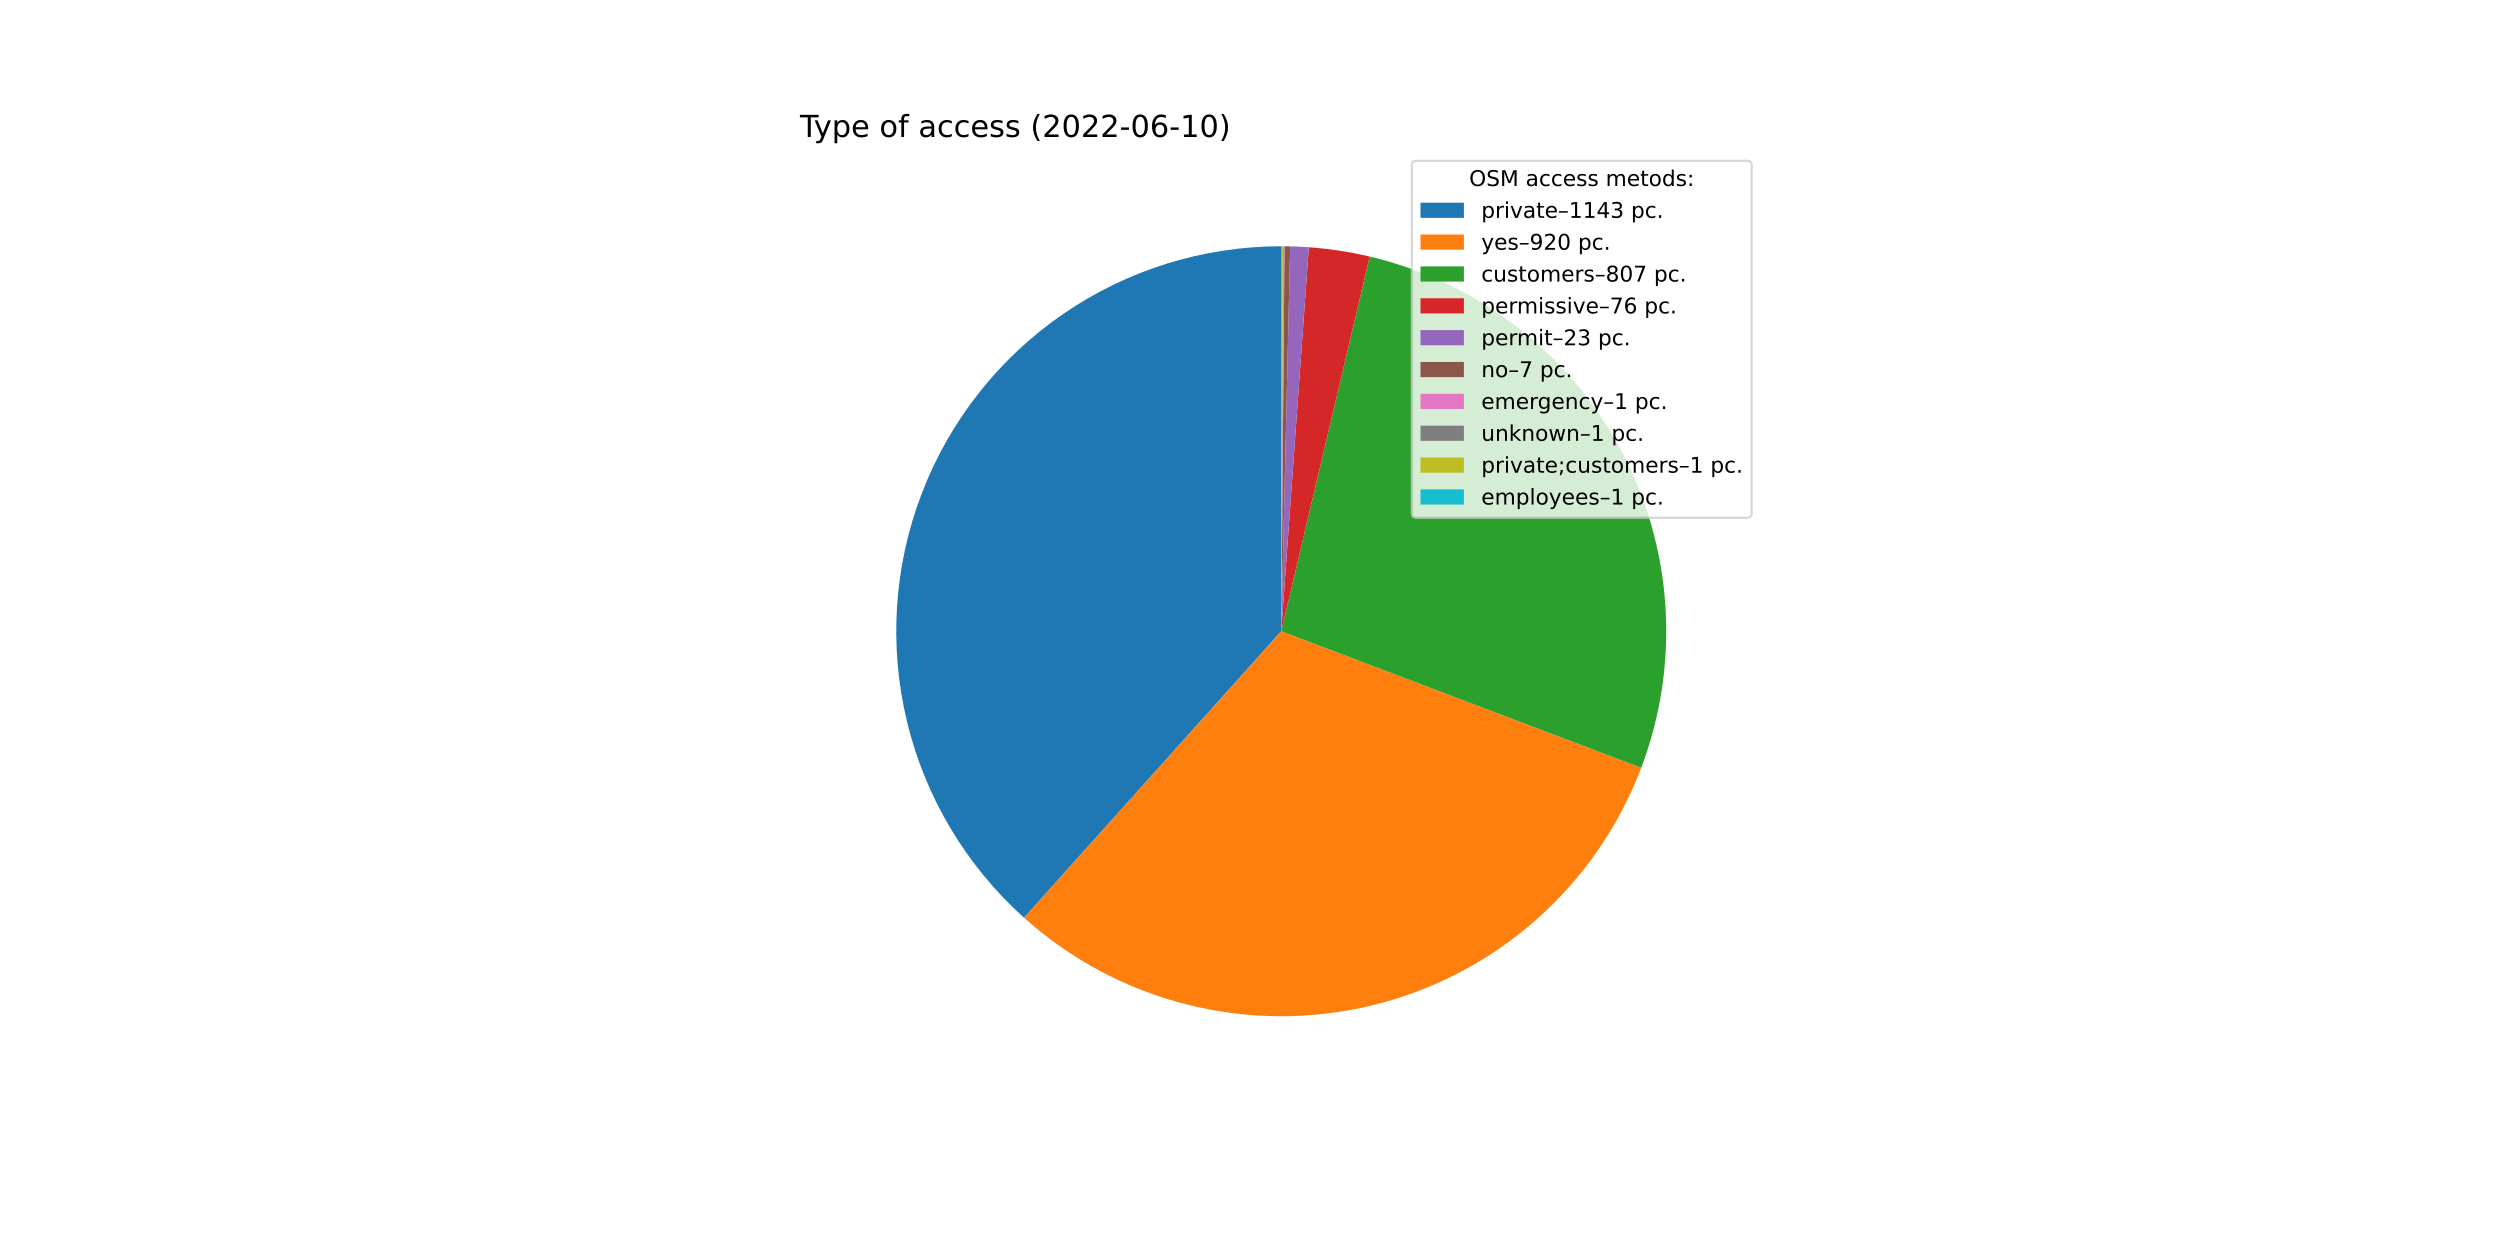
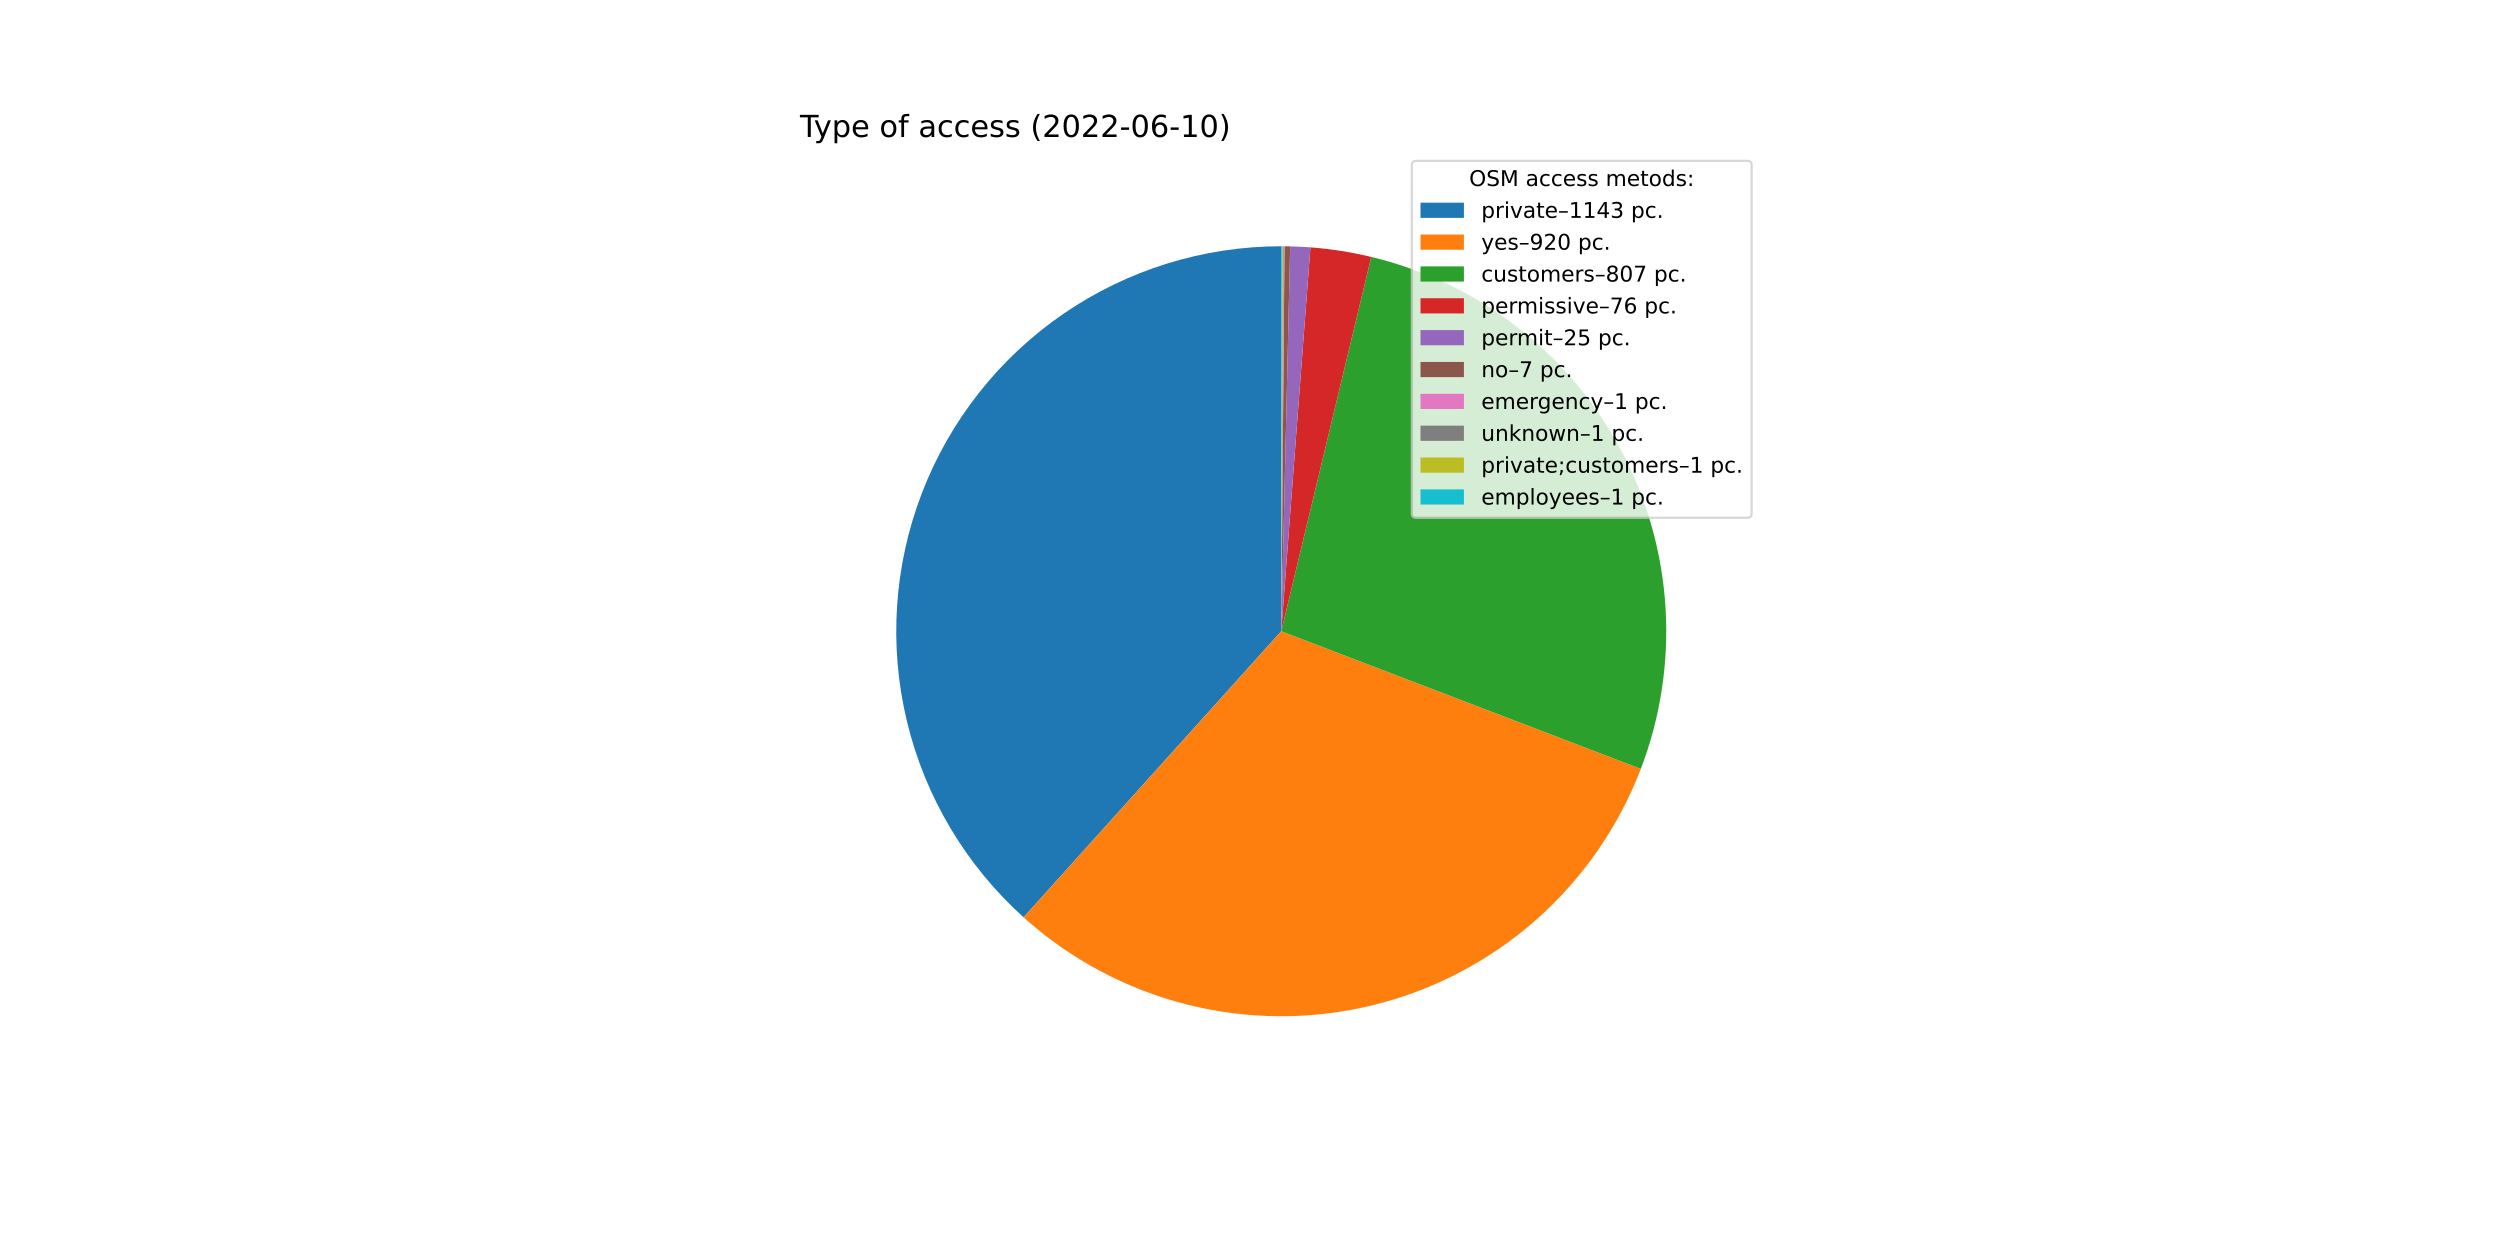
<svg xmlns="http://www.w3.org/2000/svg" xmlns:xlink="http://www.w3.org/1999/xlink" width="1152pt" height="576pt" viewBox="0 0 1152 576" version="1.1">
  <defs>
    <style type="text/css">*{stroke-linejoin: round; stroke-linecap: butt}</style>
  </defs>
  <g id="figure_1">
    <g id="patch_1">
      <path d="M 0 576  L 1152 576  L 1152 0  L 0 0  z " style="fill: #ffffff" />
    </g>
    <g id="axes_1">
      <g id="patch_2">
-         <path d="M 590.4 113.472  C 554.504 113.472 519.439 124.367 489.864 144.709  C 460.288 165.051 437.571 193.898 424.731 227.419  C 411.89 260.94 409.521 297.582 417.938 332.477  C 426.354 367.372 445.167 398.905 471.876 422.887  L 590.4 290.88  L 590.4 113.472  z " style="fill: #1f77b4" />
+         <path d="M 590.4 113.472  C 554.528 113.472 519.487 124.352 489.923 144.668  C 460.359 164.984 437.641 193.798 424.782 227.285  C 411.923 260.773 409.519 297.386 417.887 332.268  C 426.256 367.15 445.01 398.686 471.663 422.695  L 590.4 290.88  L 590.4 113.472  z " style="fill: #1f77b4" />
      </g>
      <g id="patch_3">
-         <path d="M 471.876 422.887  C 493.319 442.139 519.133 455.88 547.078 462.917  C 575.023 469.954 604.266 470.078 632.27 463.276  C 660.273 456.475 686.202 442.952 707.806 423.881  C 729.41 404.811 746.046 380.76 756.269 353.817  L 590.4 290.88  L 471.876 422.887  z " style="fill: #ff7f0e" />
+         <path d="M 471.663 422.695  C 493.06 441.969 518.832 455.746 546.744 462.833  C 574.656 469.919 603.879 470.104 631.879 463.371  C 659.878 456.638 685.822 443.187 707.461 424.185  C 729.1 405.183 745.79 381.195 756.085 354.3  L 590.4 290.88  L 471.663 422.695  z " style="fill: #ff7f0e" />
      </g>
      <g id="patch_4">
-         <path d="M 756.269 353.817  C 765.227 330.209 769.042 304.959 767.459 279.759  C 765.876 254.559 758.932 229.985 747.091 207.684  C 735.25 185.383 718.783 165.864 698.794 150.437  C 678.806 135.01 655.752 124.026 631.178 118.222  L 590.4 290.88  L 756.269 353.817  z " style="fill: #2ca02c" />
+         <path d="M 756.085 354.3  C 765.105 330.735 768.995 305.514 767.494 280.326  C 765.993 255.138 759.135 230.558 747.38 208.231  C 735.625 185.904 719.24 166.339 699.324 150.847  C 679.407 135.355 656.412 124.289 631.879 118.389  L 590.4 290.88  L 756.085 354.3  z " style="fill: #2ca02c" />
      </g>
      <g id="patch_5">
-         <path d="M 631.178 118.222  C 626.567 117.133 621.913 116.229 617.229 115.512  C 612.545 114.796 607.834 114.267 603.107 113.928  L 590.4 290.88  L 631.178 118.222  z " style="fill: #d62728" />
+         <path d="M 631.879 118.389  C 627.274 117.282 622.628 116.36 617.95 115.624  C 613.272 114.889 608.566 114.341 603.844 113.982  L 590.4 290.88  L 631.879 118.389  z " style="fill: #d62728" />
      </g>
      <g id="patch_6">
-         <path d="M 603.107 113.928  C 601.677 113.825 600.245 113.74 598.813 113.672  C 597.381 113.604 595.948 113.553 594.514 113.52  L 590.4 290.88  L 603.107 113.928  z " style="fill: #9467bd" />
+         <path d="M 603.844 113.982  C 602.291 113.864 600.736 113.767 599.181 113.689  C 597.625 113.612 596.069 113.556 594.511 113.52  L 590.4 290.88  L 603.844 113.982  z " style="fill: #9467bd" />
      </g>
      <g id="patch_7">
-         <path d="M 594.514 113.52  C 594.078 113.51 593.642 113.501 593.205 113.494  C 592.769 113.487 592.333 113.482 591.896 113.478  L 590.4 290.88  L 594.514 113.52  z " style="fill: #8c564b" />
+         <path d="M 594.511 113.52  C 594.075 113.51 593.639 113.501 593.203 113.494  C 592.767 113.487 592.331 113.482 591.895 113.478  L 590.4 290.88  L 594.511 113.52  z " style="fill: #8c564b" />
      </g>
      <g id="patch_8">
-         <path d="M 591.896 113.478  C 591.834 113.478 591.772 113.477 591.709 113.477  C 591.647 113.476 591.585 113.476 591.522 113.476  L 590.4 290.88  L 591.896 113.478  z " style="fill: #e377c2" />
+         <path d="M 591.895 113.478  C 591.833 113.478 591.771 113.477 591.708 113.477  C 591.646 113.476 591.584 113.476 591.521 113.476  L 590.4 290.88  L 591.895 113.478  z " style="fill: #e377c2" />
      </g>
      <g id="patch_9">
-         <path d="M 591.522 113.476  C 591.46 113.475 591.397 113.475 591.335 113.474  C 591.273 113.474 591.21 113.474 591.148 113.474  L 590.4 290.88  L 591.522 113.476  z " style="fill: #7f7f7f" />
+         <path d="M 591.521 113.476  C 591.459 113.475 591.397 113.475 591.334 113.474  C 591.272 113.474 591.21 113.474 591.148 113.474  L 590.4 290.88  L 591.521 113.476  z " style="fill: #7f7f7f" />
      </g>
      <g id="patch_10">
-         <path d="M 591.148 113.474  C 591.086 113.473 591.023 113.473 590.961 113.473  C 590.899 113.473 590.836 113.473 590.774 113.472  L 590.4 290.88  L 591.148 113.474  z " style="fill: #bcbd22" />
+         <path d="M 591.148 113.474  C 591.085 113.473 591.023 113.473 590.961 113.473  C 590.898 113.473 590.836 113.473 590.774 113.472  L 590.4 290.88  L 591.148 113.474  z " style="fill: #bcbd22" />
      </g>
      <g id="patch_11">
-         <path d="M 590.774 113.472  C 590.712 113.472 590.649 113.472 590.587 113.472  C 590.525 113.472 590.462 113.472 590.4 113.472  L 590.4 290.88  L 590.774 113.472  z " style="fill: #17becf" />
+         <path d="M 590.774 113.472  C 590.711 113.472 590.649 113.472 590.587 113.472  C 590.525 113.472 590.462 113.472 590.4 113.472  L 590.4 290.88  L 590.774 113.472  z " style="fill: #17becf" />
      </g>
      <g id="matplotlib.axis_1" />
      <g id="matplotlib.axis_2" />
      <g id="text_1">
        <g transform="translate(368.64 63.12)scale(0.14 -0.14)">
          <defs>
            <path id="DejaVuSans-54" d="M -19 4666  L 3928 4666  L 3928 4134  L 2272 4134  L 2272 0  L 1638 0  L 1638 4134  L -19 4134  L -19 4666  z " transform="scale(0.015625)" />
            <path id="DejaVuSans-79" d="M 2059 -325  Q 1816 -950 1584 -1140  Q 1353 -1331 966 -1331  L 506 -1331  L 506 -850  L 844 -850  Q 1081 -850 1212 -737  Q 1344 -625 1503 -206  L 1606 56  L 191 3500  L 800 3500  L 1894 763  L 2988 3500  L 3597 3500  L 2059 -325  z " transform="scale(0.015625)" />
            <path id="DejaVuSans-70" d="M 1159 525  L 1159 -1331  L 581 -1331  L 581 3500  L 1159 3500  L 1159 2969  Q 1341 3281 1617 3432  Q 1894 3584 2278 3584  Q 2916 3584 3314 3078  Q 3713 2572 3713 1747  Q 3713 922 3314 415  Q 2916 -91 2278 -91  Q 1894 -91 1617 61  Q 1341 213 1159 525  z M 3116 1747  Q 3116 2381 2855 2742  Q 2594 3103 2138 3103  Q 1681 3103 1420 2742  Q 1159 2381 1159 1747  Q 1159 1113 1420 752  Q 1681 391 2138 391  Q 2594 391 2855 752  Q 3116 1113 3116 1747  z " transform="scale(0.015625)" />
            <path id="DejaVuSans-65" d="M 3597 1894  L 3597 1613  L 953 1613  Q 991 1019 1311 708  Q 1631 397 2203 397  Q 2534 397 2845 478  Q 3156 559 3463 722  L 3463 178  Q 3153 47 2828 -22  Q 2503 -91 2169 -91  Q 1331 -91 842 396  Q 353 884 353 1716  Q 353 2575 817 3079  Q 1281 3584 2069 3584  Q 2775 3584 3186 3129  Q 3597 2675 3597 1894  z M 3022 2063  Q 3016 2534 2758 2815  Q 2500 3097 2075 3097  Q 1594 3097 1305 2825  Q 1016 2553 972 2059  L 3022 2063  z " transform="scale(0.015625)" />
            <path id="DejaVuSans-20" transform="scale(0.015625)" />
            <path id="DejaVuSans-6f" d="M 1959 3097  Q 1497 3097 1228 2736  Q 959 2375 959 1747  Q 959 1119 1226 758  Q 1494 397 1959 397  Q 2419 397 2687 759  Q 2956 1122 2956 1747  Q 2956 2369 2687 2733  Q 2419 3097 1959 3097  z M 1959 3584  Q 2709 3584 3137 3096  Q 3566 2609 3566 1747  Q 3566 888 3137 398  Q 2709 -91 1959 -91  Q 1206 -91 779 398  Q 353 888 353 1747  Q 353 2609 779 3096  Q 1206 3584 1959 3584  z " transform="scale(0.015625)" />
            <path id="DejaVuSans-66" d="M 2375 4863  L 2375 4384  L 1825 4384  Q 1516 4384 1395 4259  Q 1275 4134 1275 3809  L 1275 3500  L 2222 3500  L 2222 3053  L 1275 3053  L 1275 0  L 697 0  L 697 3053  L 147 3053  L 147 3500  L 697 3500  L 697 3744  Q 697 4328 969 4595  Q 1241 4863 1831 4863  L 2375 4863  z " transform="scale(0.015625)" />
            <path id="DejaVuSans-61" d="M 2194 1759  Q 1497 1759 1228 1600  Q 959 1441 959 1056  Q 959 750 1161 570  Q 1363 391 1709 391  Q 2188 391 2477 730  Q 2766 1069 2766 1631  L 2766 1759  L 2194 1759  z M 3341 1997  L 3341 0  L 2766 0  L 2766 531  Q 2569 213 2275 61  Q 1981 -91 1556 -91  Q 1019 -91 701 211  Q 384 513 384 1019  Q 384 1609 779 1909  Q 1175 2209 1959 2209  L 2766 2209  L 2766 2266  Q 2766 2663 2505 2880  Q 2244 3097 1772 3097  Q 1472 3097 1187 3025  Q 903 2953 641 2809  L 641 3341  Q 956 3463 1253 3523  Q 1550 3584 1831 3584  Q 2591 3584 2966 3190  Q 3341 2797 3341 1997  z " transform="scale(0.015625)" />
            <path id="DejaVuSans-63" d="M 3122 3366  L 3122 2828  Q 2878 2963 2633 3030  Q 2388 3097 2138 3097  Q 1578 3097 1268 2742  Q 959 2388 959 1747  Q 959 1106 1268 751  Q 1578 397 2138 397  Q 2388 397 2633 464  Q 2878 531 3122 666  L 3122 134  Q 2881 22 2623 -34  Q 2366 -91 2075 -91  Q 1284 -91 818 406  Q 353 903 353 1747  Q 353 2603 823 3093  Q 1294 3584 2113 3584  Q 2378 3584 2631 3529  Q 2884 3475 3122 3366  z " transform="scale(0.015625)" />
            <path id="DejaVuSans-73" d="M 2834 3397  L 2834 2853  Q 2591 2978 2328 3040  Q 2066 3103 1784 3103  Q 1356 3103 1142 2972  Q 928 2841 928 2578  Q 928 2378 1081 2264  Q 1234 2150 1697 2047  L 1894 2003  Q 2506 1872 2764 1633  Q 3022 1394 3022 966  Q 3022 478 2636 193  Q 2250 -91 1575 -91  Q 1294 -91 989 -36  Q 684 19 347 128  L 347 722  Q 666 556 975 473  Q 1284 391 1588 391  Q 1994 391 2212 530  Q 2431 669 2431 922  Q 2431 1156 2273 1281  Q 2116 1406 1581 1522  L 1381 1569  Q 847 1681 609 1914  Q 372 2147 372 2553  Q 372 3047 722 3315  Q 1072 3584 1716 3584  Q 2034 3584 2315 3537  Q 2597 3491 2834 3397  z " transform="scale(0.015625)" />
            <path id="DejaVuSans-28" d="M 1984 4856  Q 1566 4138 1362 3434  Q 1159 2731 1159 2009  Q 1159 1288 1364 580  Q 1569 -128 1984 -844  L 1484 -844  Q 1016 -109 783 600  Q 550 1309 550 2009  Q 550 2706 781 3412  Q 1013 4119 1484 4856  L 1984 4856  z " transform="scale(0.015625)" />
            <path id="DejaVuSans-32" d="M 1228 531  L 3431 531  L 3431 0  L 469 0  L 469 531  Q 828 903 1448 1529  Q 2069 2156 2228 2338  Q 2531 2678 2651 2914  Q 2772 3150 2772 3378  Q 2772 3750 2511 3984  Q 2250 4219 1831 4219  Q 1534 4219 1204 4116  Q 875 4013 500 3803  L 500 4441  Q 881 4594 1212 4672  Q 1544 4750 1819 4750  Q 2544 4750 2975 4387  Q 3406 4025 3406 3419  Q 3406 3131 3298 2873  Q 3191 2616 2906 2266  Q 2828 2175 2409 1742  Q 1991 1309 1228 531  z " transform="scale(0.015625)" />
            <path id="DejaVuSans-30" d="M 2034 4250  Q 1547 4250 1301 3770  Q 1056 3291 1056 2328  Q 1056 1369 1301 889  Q 1547 409 2034 409  Q 2525 409 2770 889  Q 3016 1369 3016 2328  Q 3016 3291 2770 3770  Q 2525 4250 2034 4250  z M 2034 4750  Q 2819 4750 3233 4129  Q 3647 3509 3647 2328  Q 3647 1150 3233 529  Q 2819 -91 2034 -91  Q 1250 -91 836 529  Q 422 1150 422 2328  Q 422 3509 836 4129  Q 1250 4750 2034 4750  z " transform="scale(0.015625)" />
            <path id="DejaVuSans-2d" d="M 313 2009  L 1997 2009  L 1997 1497  L 313 1497  L 313 2009  z " transform="scale(0.015625)" />
            <path id="DejaVuSans-36" d="M 2113 2584  Q 1688 2584 1439 2293  Q 1191 2003 1191 1497  Q 1191 994 1439 701  Q 1688 409 2113 409  Q 2538 409 2786 701  Q 3034 994 3034 1497  Q 3034 2003 2786 2293  Q 2538 2584 2113 2584  z M 3366 4563  L 3366 3988  Q 3128 4100 2886 4159  Q 2644 4219 2406 4219  Q 1781 4219 1451 3797  Q 1122 3375 1075 2522  Q 1259 2794 1537 2939  Q 1816 3084 2150 3084  Q 2853 3084 3261 2657  Q 3669 2231 3669 1497  Q 3669 778 3244 343  Q 2819 -91 2113 -91  Q 1303 -91 875 529  Q 447 1150 447 2328  Q 447 3434 972 4092  Q 1497 4750 2381 4750  Q 2619 4750 2861 4703  Q 3103 4656 3366 4563  z " transform="scale(0.015625)" />
            <path id="DejaVuSans-31" d="M 794 531  L 1825 531  L 1825 4091  L 703 3866  L 703 4441  L 1819 4666  L 2450 4666  L 2450 531  L 3481 531  L 3481 0  L 794 0  L 794 531  z " transform="scale(0.015625)" />
            <path id="DejaVuSans-29" d="M 513 4856  L 1013 4856  Q 1481 4119 1714 3412  Q 1947 2706 1947 2009  Q 1947 1309 1714 600  Q 1481 -109 1013 -844  L 513 -844  Q 928 -128 1133 580  Q 1338 1288 1338 2009  Q 1338 2731 1133 3434  Q 928 4138 513 4856  z " transform="scale(0.015625)" />
          </defs>
          <use xlink:href="#DejaVuSans-54" />
          <use xlink:href="#DejaVuSans-79" x="45.459" />
          <use xlink:href="#DejaVuSans-70" x="104.639" />
          <use xlink:href="#DejaVuSans-65" x="168.115" />
          <use xlink:href="#DejaVuSans-20" x="229.639" />
          <use xlink:href="#DejaVuSans-6f" x="261.426" />
          <use xlink:href="#DejaVuSans-66" x="322.607" />
          <use xlink:href="#DejaVuSans-20" x="357.812" />
          <use xlink:href="#DejaVuSans-61" x="389.6" />
          <use xlink:href="#DejaVuSans-63" x="450.879" />
          <use xlink:href="#DejaVuSans-63" x="505.859" />
          <use xlink:href="#DejaVuSans-65" x="560.84" />
          <use xlink:href="#DejaVuSans-73" x="622.363" />
          <use xlink:href="#DejaVuSans-73" x="674.463" />
          <use xlink:href="#DejaVuSans-20" x="726.562" />
          <use xlink:href="#DejaVuSans-28" x="758.35" />
          <use xlink:href="#DejaVuSans-32" x="797.363" />
          <use xlink:href="#DejaVuSans-30" x="860.986" />
          <use xlink:href="#DejaVuSans-32" x="924.609" />
          <use xlink:href="#DejaVuSans-32" x="988.232" />
          <use xlink:href="#DejaVuSans-2d" x="1051.855" />
          <use xlink:href="#DejaVuSans-30" x="1087.939" />
          <use xlink:href="#DejaVuSans-36" x="1151.562" />
          <use xlink:href="#DejaVuSans-2d" x="1215.186" />
          <use xlink:href="#DejaVuSans-31" x="1251.27" />
          <use xlink:href="#DejaVuSans-30" x="1314.893" />
          <use xlink:href="#DejaVuSans-29" x="1378.516" />
        </g>
      </g>
      <g id="legend_1">
        <g id="patch_12">
          <path d="M 652.569 238.579  L 805.16 238.579  Q 807.16 238.579 807.16 236.579  L 807.16 76.12  Q 807.16 74.12 805.16 74.12  L 652.569 74.12  Q 650.569 74.12 650.569 76.12  L 650.569 236.579  Q 650.569 238.579 652.569 238.579  z " style="fill: #ffffff; opacity: 0.8; stroke: #cccccc; stroke-linejoin: miter" />
        </g>
        <g id="text_2">
          <g transform="translate(676.9842 85.71844)scale(0.1 -0.1)">
            <defs>
              <path id="DejaVuSans-4f" d="M 2522 4238  Q 1834 4238 1429 3725  Q 1025 3213 1025 2328  Q 1025 1447 1429 934  Q 1834 422 2522 422  Q 3209 422 3611 934  Q 4013 1447 4013 2328  Q 4013 3213 3611 3725  Q 3209 4238 2522 4238  z M 2522 4750  Q 3503 4750 4090 4092  Q 4678 3434 4678 2328  Q 4678 1225 4090 567  Q 3503 -91 2522 -91  Q 1538 -91 948 565  Q 359 1222 359 2328  Q 359 3434 948 4092  Q 1538 4750 2522 4750  z " transform="scale(0.015625)" />
              <path id="DejaVuSans-53" d="M 3425 4513  L 3425 3897  Q 3066 4069 2747 4153  Q 2428 4238 2131 4238  Q 1616 4238 1336 4038  Q 1056 3838 1056 3469  Q 1056 3159 1242 3001  Q 1428 2844 1947 2747  L 2328 2669  Q 3034 2534 3370 2195  Q 3706 1856 3706 1288  Q 3706 609 3251 259  Q 2797 -91 1919 -91  Q 1588 -91 1214 -16  Q 841 59 441 206  L 441 856  Q 825 641 1194 531  Q 1563 422 1919 422  Q 2459 422 2753 634  Q 3047 847 3047 1241  Q 3047 1584 2836 1778  Q 2625 1972 2144 2069  L 1759 2144  Q 1053 2284 737 2584  Q 422 2884 422 3419  Q 422 4038 858 4394  Q 1294 4750 2059 4750  Q 2388 4750 2728 4690  Q 3069 4631 3425 4513  z " transform="scale(0.015625)" />
              <path id="DejaVuSans-4d" d="M 628 4666  L 1569 4666  L 2759 1491  L 3956 4666  L 4897 4666  L 4897 0  L 4281 0  L 4281 4097  L 3078 897  L 2444 897  L 1241 4097  L 1241 0  L 628 0  L 628 4666  z " transform="scale(0.015625)" />
              <path id="DejaVuSans-6d" d="M 3328 2828  Q 3544 3216 3844 3400  Q 4144 3584 4550 3584  Q 5097 3584 5394 3201  Q 5691 2819 5691 2113  L 5691 0  L 5113 0  L 5113 2094  Q 5113 2597 4934 2840  Q 4756 3084 4391 3084  Q 3944 3084 3684 2787  Q 3425 2491 3425 1978  L 3425 0  L 2847 0  L 2847 2094  Q 2847 2600 2669 2842  Q 2491 3084 2119 3084  Q 1678 3084 1418 2786  Q 1159 2488 1159 1978  L 1159 0  L 581 0  L 581 3500  L 1159 3500  L 1159 2956  Q 1356 3278 1631 3431  Q 1906 3584 2284 3584  Q 2666 3584 2933 3390  Q 3200 3197 3328 2828  z " transform="scale(0.015625)" />
              <path id="DejaVuSans-74" d="M 1172 4494  L 1172 3500  L 2356 3500  L 2356 3053  L 1172 3053  L 1172 1153  Q 1172 725 1289 603  Q 1406 481 1766 481  L 2356 481  L 2356 0  L 1766 0  Q 1100 0 847 248  Q 594 497 594 1153  L 594 3053  L 172 3053  L 172 3500  L 594 3500  L 594 4494  L 1172 4494  z " transform="scale(0.015625)" />
              <path id="DejaVuSans-64" d="M 2906 2969  L 2906 4863  L 3481 4863  L 3481 0  L 2906 0  L 2906 525  Q 2725 213 2448 61  Q 2172 -91 1784 -91  Q 1150 -91 751 415  Q 353 922 353 1747  Q 353 2572 751 3078  Q 1150 3584 1784 3584  Q 2172 3584 2448 3432  Q 2725 3281 2906 2969  z M 947 1747  Q 947 1113 1208 752  Q 1469 391 1925 391  Q 2381 391 2643 752  Q 2906 1113 2906 1747  Q 2906 2381 2643 2742  Q 2381 3103 1925 3103  Q 1469 3103 1208 2742  Q 947 2381 947 1747  z " transform="scale(0.015625)" />
              <path id="DejaVuSans-3a" d="M 750 794  L 1409 794  L 1409 0  L 750 0  L 750 794  z M 750 3309  L 1409 3309  L 1409 2516  L 750 2516  L 750 3309  z " transform="scale(0.015625)" />
            </defs>
            <use xlink:href="#DejaVuSans-4f" />
            <use xlink:href="#DejaVuSans-53" x="78.711" />
            <use xlink:href="#DejaVuSans-4d" x="142.188" />
            <use xlink:href="#DejaVuSans-20" x="228.467" />
            <use xlink:href="#DejaVuSans-61" x="260.254" />
            <use xlink:href="#DejaVuSans-63" x="321.533" />
            <use xlink:href="#DejaVuSans-63" x="376.514" />
            <use xlink:href="#DejaVuSans-65" x="431.494" />
            <use xlink:href="#DejaVuSans-73" x="493.018" />
            <use xlink:href="#DejaVuSans-73" x="545.117" />
            <use xlink:href="#DejaVuSans-20" x="597.217" />
            <use xlink:href="#DejaVuSans-6d" x="629.004" />
            <use xlink:href="#DejaVuSans-65" x="726.416" />
            <use xlink:href="#DejaVuSans-74" x="787.939" />
            <use xlink:href="#DejaVuSans-6f" x="827.148" />
            <use xlink:href="#DejaVuSans-64" x="888.33" />
            <use xlink:href="#DejaVuSans-73" x="951.807" />
            <use xlink:href="#DejaVuSans-3a" x="1003.906" />
          </g>
        </g>
        <g id="patch_13">
          <path d="M 654.569 100.397  L 674.569 100.397  L 674.569 93.397  L 654.569 93.397  z " style="fill: #1f77b4" />
        </g>
        <g id="text_3">
          <g transform="translate(682.5694 100.3966)scale(0.1 -0.1)">
            <defs>
              <path id="DejaVuSans-72" d="M 2631 2963  Q 2534 3019 2420 3045  Q 2306 3072 2169 3072  Q 1681 3072 1420 2755  Q 1159 2438 1159 1844  L 1159 0  L 581 0  L 581 3500  L 1159 3500  L 1159 2956  Q 1341 3275 1631 3429  Q 1922 3584 2338 3584  Q 2397 3584 2469 3576  Q 2541 3569 2628 3553  L 2631 2963  z " transform="scale(0.015625)" />
              <path id="DejaVuSans-69" d="M 603 3500  L 1178 3500  L 1178 0  L 603 0  L 603 3500  z M 603 4863  L 1178 4863  L 1178 4134  L 603 4134  L 603 4863  z " transform="scale(0.015625)" />
              <path id="DejaVuSans-76" d="M 191 3500  L 800 3500  L 1894 563  L 2988 3500  L 3597 3500  L 2284 0  L 1503 0  L 191 3500  z " transform="scale(0.015625)" />
              <path id="DejaVuSans-2013" d="M 313 1978  L 2888 1978  L 2888 1528  L 313 1528  L 313 1978  z " transform="scale(0.015625)" />
              <path id="DejaVuSans-34" d="M 2419 4116  L 825 1625  L 2419 1625  L 2419 4116  z M 2253 4666  L 3047 4666  L 3047 1625  L 3713 1625  L 3713 1100  L 3047 1100  L 3047 0  L 2419 0  L 2419 1100  L 313 1100  L 313 1709  L 2253 4666  z " transform="scale(0.015625)" />
              <path id="DejaVuSans-33" d="M 2597 2516  Q 3050 2419 3304 2112  Q 3559 1806 3559 1356  Q 3559 666 3084 287  Q 2609 -91 1734 -91  Q 1441 -91 1130 -33  Q 819 25 488 141  L 488 750  Q 750 597 1062 519  Q 1375 441 1716 441  Q 2309 441 2620 675  Q 2931 909 2931 1356  Q 2931 1769 2642 2001  Q 2353 2234 1838 2234  L 1294 2234  L 1294 2753  L 1863 2753  Q 2328 2753 2575 2939  Q 2822 3125 2822 3475  Q 2822 3834 2567 4026  Q 2313 4219 1838 4219  Q 1578 4219 1281 4162  Q 984 4106 628 3988  L 628 4550  Q 988 4650 1302 4700  Q 1616 4750 1894 4750  Q 2613 4750 3031 4423  Q 3450 4097 3450 3541  Q 3450 3153 3228 2886  Q 3006 2619 2597 2516  z " transform="scale(0.015625)" />
              <path id="DejaVuSans-2e" d="M 684 794  L 1344 794  L 1344 0  L 684 0  L 684 794  z " transform="scale(0.015625)" />
            </defs>
            <use xlink:href="#DejaVuSans-70" />
            <use xlink:href="#DejaVuSans-72" x="63.477" />
            <use xlink:href="#DejaVuSans-69" x="104.59" />
            <use xlink:href="#DejaVuSans-76" x="132.373" />
            <use xlink:href="#DejaVuSans-61" x="191.553" />
            <use xlink:href="#DejaVuSans-74" x="252.832" />
            <use xlink:href="#DejaVuSans-65" x="292.041" />
            <use xlink:href="#DejaVuSans-2013" x="353.564" />
            <use xlink:href="#DejaVuSans-31" x="403.564" />
            <use xlink:href="#DejaVuSans-31" x="467.188" />
            <use xlink:href="#DejaVuSans-34" x="530.811" />
            <use xlink:href="#DejaVuSans-33" x="594.434" />
            <use xlink:href="#DejaVuSans-20" x="658.057" />
            <use xlink:href="#DejaVuSans-70" x="689.844" />
            <use xlink:href="#DejaVuSans-63" x="753.32" />
            <use xlink:href="#DejaVuSans-2e" x="808.301" />
          </g>
        </g>
        <g id="patch_14">
          <path d="M 654.569 115.075  L 674.569 115.075  L 674.569 108.075  L 654.569 108.075  z " style="fill: #ff7f0e" />
        </g>
        <g id="text_4">
          <g transform="translate(682.5694 115.0747)scale(0.1 -0.1)">
            <defs>
              <path id="DejaVuSans-39" d="M 703 97  L 703 672  Q 941 559 1184 500  Q 1428 441 1663 441  Q 2288 441 2617 861  Q 2947 1281 2994 2138  Q 2813 1869 2534 1725  Q 2256 1581 1919 1581  Q 1219 1581 811 2004  Q 403 2428 403 3163  Q 403 3881 828 4315  Q 1253 4750 1959 4750  Q 2769 4750 3195 4129  Q 3622 3509 3622 2328  Q 3622 1225 3098 567  Q 2575 -91 1691 -91  Q 1453 -91 1209 -44  Q 966 3 703 97  z M 1959 2075  Q 2384 2075 2632 2365  Q 2881 2656 2881 3163  Q 2881 3666 2632 3958  Q 2384 4250 1959 4250  Q 1534 4250 1286 3958  Q 1038 3666 1038 3163  Q 1038 2656 1286 2365  Q 1534 2075 1959 2075  z " transform="scale(0.015625)" />
            </defs>
            <use xlink:href="#DejaVuSans-79" />
            <use xlink:href="#DejaVuSans-65" x="59.18" />
            <use xlink:href="#DejaVuSans-73" x="120.703" />
            <use xlink:href="#DejaVuSans-2013" x="172.803" />
            <use xlink:href="#DejaVuSans-39" x="222.803" />
            <use xlink:href="#DejaVuSans-32" x="286.426" />
            <use xlink:href="#DejaVuSans-30" x="350.049" />
            <use xlink:href="#DejaVuSans-20" x="413.672" />
            <use xlink:href="#DejaVuSans-70" x="445.459" />
            <use xlink:href="#DejaVuSans-63" x="508.936" />
            <use xlink:href="#DejaVuSans-2e" x="563.916" />
          </g>
        </g>
        <g id="patch_15">
          <path d="M 654.569 129.753  L 674.569 129.753  L 674.569 122.753  L 654.569 122.753  z " style="fill: #2ca02c" />
        </g>
        <g id="text_5">
          <g transform="translate(682.5694 129.7528)scale(0.1 -0.1)">
            <defs>
              <path id="DejaVuSans-75" d="M 544 1381  L 544 3500  L 1119 3500  L 1119 1403  Q 1119 906 1312 657  Q 1506 409 1894 409  Q 2359 409 2629 706  Q 2900 1003 2900 1516  L 2900 3500  L 3475 3500  L 3475 0  L 2900 0  L 2900 538  Q 2691 219 2414 64  Q 2138 -91 1772 -91  Q 1169 -91 856 284  Q 544 659 544 1381  z M 1991 3584  L 1991 3584  z " transform="scale(0.015625)" />
              <path id="DejaVuSans-38" d="M 2034 2216  Q 1584 2216 1326 1975  Q 1069 1734 1069 1313  Q 1069 891 1326 650  Q 1584 409 2034 409  Q 2484 409 2743 651  Q 3003 894 3003 1313  Q 3003 1734 2745 1975  Q 2488 2216 2034 2216  z M 1403 2484  Q 997 2584 770 2862  Q 544 3141 544 3541  Q 544 4100 942 4425  Q 1341 4750 2034 4750  Q 2731 4750 3128 4425  Q 3525 4100 3525 3541  Q 3525 3141 3298 2862  Q 3072 2584 2669 2484  Q 3125 2378 3379 2068  Q 3634 1759 3634 1313  Q 3634 634 3220 271  Q 2806 -91 2034 -91  Q 1263 -91 848 271  Q 434 634 434 1313  Q 434 1759 690 2068  Q 947 2378 1403 2484  z M 1172 3481  Q 1172 3119 1398 2916  Q 1625 2713 2034 2713  Q 2441 2713 2670 2916  Q 2900 3119 2900 3481  Q 2900 3844 2670 4047  Q 2441 4250 2034 4250  Q 1625 4250 1398 4047  Q 1172 3844 1172 3481  z " transform="scale(0.015625)" />
              <path id="DejaVuSans-37" d="M 525 4666  L 3525 4666  L 3525 4397  L 1831 0  L 1172 0  L 2766 4134  L 525 4134  L 525 4666  z " transform="scale(0.015625)" />
            </defs>
            <use xlink:href="#DejaVuSans-63" />
            <use xlink:href="#DejaVuSans-75" x="54.98" />
            <use xlink:href="#DejaVuSans-73" x="118.359" />
            <use xlink:href="#DejaVuSans-74" x="170.459" />
            <use xlink:href="#DejaVuSans-6f" x="209.668" />
            <use xlink:href="#DejaVuSans-6d" x="270.85" />
            <use xlink:href="#DejaVuSans-65" x="368.262" />
            <use xlink:href="#DejaVuSans-72" x="429.785" />
            <use xlink:href="#DejaVuSans-73" x="470.898" />
            <use xlink:href="#DejaVuSans-2013" x="522.998" />
            <use xlink:href="#DejaVuSans-38" x="572.998" />
            <use xlink:href="#DejaVuSans-30" x="636.621" />
            <use xlink:href="#DejaVuSans-37" x="700.244" />
            <use xlink:href="#DejaVuSans-20" x="763.867" />
            <use xlink:href="#DejaVuSans-70" x="795.654" />
            <use xlink:href="#DejaVuSans-63" x="859.131" />
            <use xlink:href="#DejaVuSans-2e" x="914.111" />
          </g>
        </g>
        <g id="patch_16">
          <path d="M 654.569 144.431  L 674.569 144.431  L 674.569 137.431  L 654.569 137.431  z " style="fill: #d62728" />
        </g>
        <g id="text_6">
          <g transform="translate(682.5694 144.4309)scale(0.1 -0.1)">
            <use xlink:href="#DejaVuSans-70" />
            <use xlink:href="#DejaVuSans-65" x="63.477" />
            <use xlink:href="#DejaVuSans-72" x="125" />
            <use xlink:href="#DejaVuSans-6d" x="164.363" />
            <use xlink:href="#DejaVuSans-69" x="261.775" />
            <use xlink:href="#DejaVuSans-73" x="289.559" />
            <use xlink:href="#DejaVuSans-73" x="341.658" />
            <use xlink:href="#DejaVuSans-69" x="393.758" />
            <use xlink:href="#DejaVuSans-76" x="421.541" />
            <use xlink:href="#DejaVuSans-65" x="480.721" />
            <use xlink:href="#DejaVuSans-2013" x="542.244" />
            <use xlink:href="#DejaVuSans-37" x="592.244" />
            <use xlink:href="#DejaVuSans-36" x="655.867" />
            <use xlink:href="#DejaVuSans-20" x="719.49" />
            <use xlink:href="#DejaVuSans-70" x="751.277" />
            <use xlink:href="#DejaVuSans-63" x="814.754" />
            <use xlink:href="#DejaVuSans-2e" x="869.734" />
          </g>
        </g>
        <g id="patch_17">
          <path d="M 654.569 159.109  L 674.569 159.109  L 674.569 152.109  L 654.569 152.109  z " style="fill: #9467bd" />
        </g>
        <g id="text_7">
          <g transform="translate(682.5694 159.1091)scale(0.1 -0.1)">
+             <defs>
+               <path id="DejaVuSans-35" d="M 691 4666  L 3169 4666  L 3169 4134  L 1269 4134  L 1269 2991  Q 1406 3038 1543 3061  Q 1681 3084 1819 3084  Q 2600 3084 3056 2656  Q 3513 2228 3513 1497  Q 3513 744 3044 326  Q 2575 -91 1722 -91  Q 1428 -91 1123 -41  Q 819 9 494 109  L 494 744  Q 775 591 1075 516  Q 1375 441 1709 441  Q 2250 441 2565 725  Q 2881 1009 2881 1497  Q 2881 1984 2565 2268  Q 2250 2553 1709 2553  Q 1456 2553 1204 2497  Q 953 2441 691 2322  L 691 4666  z " transform="scale(0.015625)" />
+             </defs>
            <use xlink:href="#DejaVuSans-70" />
            <use xlink:href="#DejaVuSans-65" x="63.477" />
            <use xlink:href="#DejaVuSans-72" x="125" />
            <use xlink:href="#DejaVuSans-6d" x="164.363" />
            <use xlink:href="#DejaVuSans-69" x="261.775" />
            <use xlink:href="#DejaVuSans-74" x="289.559" />
            <use xlink:href="#DejaVuSans-2013" x="328.768" />
            <use xlink:href="#DejaVuSans-32" x="378.768" />
-             <use xlink:href="#DejaVuSans-33" x="442.391" />
+             <use xlink:href="#DejaVuSans-35" x="442.391" />
            <use xlink:href="#DejaVuSans-20" x="506.014" />
            <use xlink:href="#DejaVuSans-70" x="537.801" />
            <use xlink:href="#DejaVuSans-63" x="601.277" />
            <use xlink:href="#DejaVuSans-2e" x="656.258" />
          </g>
        </g>
        <g id="patch_18">
          <path d="M 654.569 173.787  L 674.569 173.787  L 674.569 166.787  L 654.569 166.787  z " style="fill: #8c564b" />
        </g>
        <g id="text_8">
          <g transform="translate(682.5694 173.7872)scale(0.1 -0.1)">
            <defs>
              <path id="DejaVuSans-6e" d="M 3513 2113  L 3513 0  L 2938 0  L 2938 2094  Q 2938 2591 2744 2837  Q 2550 3084 2163 3084  Q 1697 3084 1428 2787  Q 1159 2491 1159 1978  L 1159 0  L 581 0  L 581 3500  L 1159 3500  L 1159 2956  Q 1366 3272 1645 3428  Q 1925 3584 2291 3584  Q 2894 3584 3203 3211  Q 3513 2838 3513 2113  z " transform="scale(0.015625)" />
            </defs>
            <use xlink:href="#DejaVuSans-6e" />
            <use xlink:href="#DejaVuSans-6f" x="63.379" />
            <use xlink:href="#DejaVuSans-2013" x="124.561" />
            <use xlink:href="#DejaVuSans-37" x="174.561" />
            <use xlink:href="#DejaVuSans-20" x="238.184" />
            <use xlink:href="#DejaVuSans-70" x="269.971" />
            <use xlink:href="#DejaVuSans-63" x="333.447" />
            <use xlink:href="#DejaVuSans-2e" x="388.428" />
          </g>
        </g>
        <g id="patch_19">
          <path d="M 654.569 188.465  L 674.569 188.465  L 674.569 181.465  L 654.569 181.465  z " style="fill: #e377c2" />
        </g>
        <g id="text_9">
          <g transform="translate(682.5694 188.4653)scale(0.1 -0.1)">
            <defs>
              <path id="DejaVuSans-67" d="M 2906 1791  Q 2906 2416 2648 2759  Q 2391 3103 1925 3103  Q 1463 3103 1205 2759  Q 947 2416 947 1791  Q 947 1169 1205 825  Q 1463 481 1925 481  Q 2391 481 2648 825  Q 2906 1169 2906 1791  z M 3481 434  Q 3481 -459 3084 -895  Q 2688 -1331 1869 -1331  Q 1566 -1331 1297 -1286  Q 1028 -1241 775 -1147  L 775 -588  Q 1028 -725 1275 -790  Q 1522 -856 1778 -856  Q 2344 -856 2625 -561  Q 2906 -266 2906 331  L 2906 616  Q 2728 306 2450 153  Q 2172 0 1784 0  Q 1141 0 747 490  Q 353 981 353 1791  Q 353 2603 747 3093  Q 1141 3584 1784 3584  Q 2172 3584 2450 3431  Q 2728 3278 2906 2969  L 2906 3500  L 3481 3500  L 3481 434  z " transform="scale(0.015625)" />
            </defs>
            <use xlink:href="#DejaVuSans-65" />
            <use xlink:href="#DejaVuSans-6d" x="61.523" />
            <use xlink:href="#DejaVuSans-65" x="158.936" />
            <use xlink:href="#DejaVuSans-72" x="220.459" />
            <use xlink:href="#DejaVuSans-67" x="259.822" />
            <use xlink:href="#DejaVuSans-65" x="323.299" />
            <use xlink:href="#DejaVuSans-6e" x="384.822" />
            <use xlink:href="#DejaVuSans-63" x="448.201" />
            <use xlink:href="#DejaVuSans-79" x="503.182" />
            <use xlink:href="#DejaVuSans-2013" x="562.361" />
            <use xlink:href="#DejaVuSans-31" x="612.361" />
            <use xlink:href="#DejaVuSans-20" x="675.984" />
            <use xlink:href="#DejaVuSans-70" x="707.771" />
            <use xlink:href="#DejaVuSans-63" x="771.248" />
            <use xlink:href="#DejaVuSans-2e" x="826.229" />
          </g>
        </g>
        <g id="patch_20">
          <path d="M 654.569 203.143  L 674.569 203.143  L 674.569 196.143  L 654.569 196.143  z " style="fill: #7f7f7f" />
        </g>
        <g id="text_10">
          <g transform="translate(682.5694 203.1434)scale(0.1 -0.1)">
            <defs>
              <path id="DejaVuSans-6b" d="M 581 4863  L 1159 4863  L 1159 1991  L 2875 3500  L 3609 3500  L 1753 1863  L 3688 0  L 2938 0  L 1159 1709  L 1159 0  L 581 0  L 581 4863  z " transform="scale(0.015625)" />
              <path id="DejaVuSans-77" d="M 269 3500  L 844 3500  L 1563 769  L 2278 3500  L 2956 3500  L 3675 769  L 4391 3500  L 4966 3500  L 4050 0  L 3372 0  L 2619 2869  L 1863 0  L 1184 0  L 269 3500  z " transform="scale(0.015625)" />
            </defs>
            <use xlink:href="#DejaVuSans-75" />
            <use xlink:href="#DejaVuSans-6e" x="63.379" />
            <use xlink:href="#DejaVuSans-6b" x="126.758" />
            <use xlink:href="#DejaVuSans-6e" x="184.668" />
            <use xlink:href="#DejaVuSans-6f" x="248.047" />
            <use xlink:href="#DejaVuSans-77" x="309.229" />
            <use xlink:href="#DejaVuSans-6e" x="391.016" />
            <use xlink:href="#DejaVuSans-2013" x="454.395" />
            <use xlink:href="#DejaVuSans-31" x="504.395" />
            <use xlink:href="#DejaVuSans-20" x="568.018" />
            <use xlink:href="#DejaVuSans-70" x="599.805" />
            <use xlink:href="#DejaVuSans-63" x="663.281" />
            <use xlink:href="#DejaVuSans-2e" x="718.262" />
          </g>
        </g>
        <g id="patch_21">
          <path d="M 654.569 217.822  L 674.569 217.822  L 674.569 210.822  L 654.569 210.822  z " style="fill: #bcbd22" />
        </g>
        <g id="text_11">
          <g transform="translate(682.5694 217.8216)scale(0.1 -0.1)">
            <defs>
              <path id="DejaVuSans-3b" d="M 750 3309  L 1409 3309  L 1409 2516  L 750 2516  L 750 3309  z M 750 794  L 1409 794  L 1409 256  L 897 -744  L 494 -744  L 750 256  L 750 794  z " transform="scale(0.015625)" />
            </defs>
            <use xlink:href="#DejaVuSans-70" />
            <use xlink:href="#DejaVuSans-72" x="63.477" />
            <use xlink:href="#DejaVuSans-69" x="104.59" />
            <use xlink:href="#DejaVuSans-76" x="132.373" />
            <use xlink:href="#DejaVuSans-61" x="191.553" />
            <use xlink:href="#DejaVuSans-74" x="252.832" />
            <use xlink:href="#DejaVuSans-65" x="292.041" />
            <use xlink:href="#DejaVuSans-3b" x="353.564" />
            <use xlink:href="#DejaVuSans-63" x="387.256" />
            <use xlink:href="#DejaVuSans-75" x="442.236" />
            <use xlink:href="#DejaVuSans-73" x="505.615" />
            <use xlink:href="#DejaVuSans-74" x="557.715" />
            <use xlink:href="#DejaVuSans-6f" x="596.924" />
            <use xlink:href="#DejaVuSans-6d" x="658.105" />
            <use xlink:href="#DejaVuSans-65" x="755.518" />
            <use xlink:href="#DejaVuSans-72" x="817.041" />
            <use xlink:href="#DejaVuSans-73" x="858.154" />
            <use xlink:href="#DejaVuSans-2013" x="910.254" />
            <use xlink:href="#DejaVuSans-31" x="960.254" />
            <use xlink:href="#DejaVuSans-20" x="1023.877" />
            <use xlink:href="#DejaVuSans-70" x="1055.664" />
            <use xlink:href="#DejaVuSans-63" x="1119.141" />
            <use xlink:href="#DejaVuSans-2e" x="1174.121" />
          </g>
        </g>
        <g id="patch_22">
          <path d="M 654.569 232.5  L 674.569 232.5  L 674.569 225.5  L 654.569 225.5  z " style="fill: #17becf" />
        </g>
        <g id="text_12">
          <g transform="translate(682.5694 232.4997)scale(0.1 -0.1)">
            <defs>
              <path id="DejaVuSans-6c" d="M 603 4863  L 1178 4863  L 1178 0  L 603 0  L 603 4863  z " transform="scale(0.015625)" />
            </defs>
            <use xlink:href="#DejaVuSans-65" />
            <use xlink:href="#DejaVuSans-6d" x="61.523" />
            <use xlink:href="#DejaVuSans-70" x="158.936" />
            <use xlink:href="#DejaVuSans-6c" x="222.412" />
            <use xlink:href="#DejaVuSans-6f" x="250.195" />
            <use xlink:href="#DejaVuSans-79" x="311.377" />
            <use xlink:href="#DejaVuSans-65" x="370.557" />
            <use xlink:href="#DejaVuSans-65" x="432.08" />
            <use xlink:href="#DejaVuSans-73" x="493.604" />
            <use xlink:href="#DejaVuSans-2013" x="545.703" />
            <use xlink:href="#DejaVuSans-31" x="595.703" />
            <use xlink:href="#DejaVuSans-20" x="659.326" />
            <use xlink:href="#DejaVuSans-70" x="691.113" />
            <use xlink:href="#DejaVuSans-63" x="754.59" />
            <use xlink:href="#DejaVuSans-2e" x="809.57" />
          </g>
        </g>
      </g>
    </g>
  </g>
</svg>
